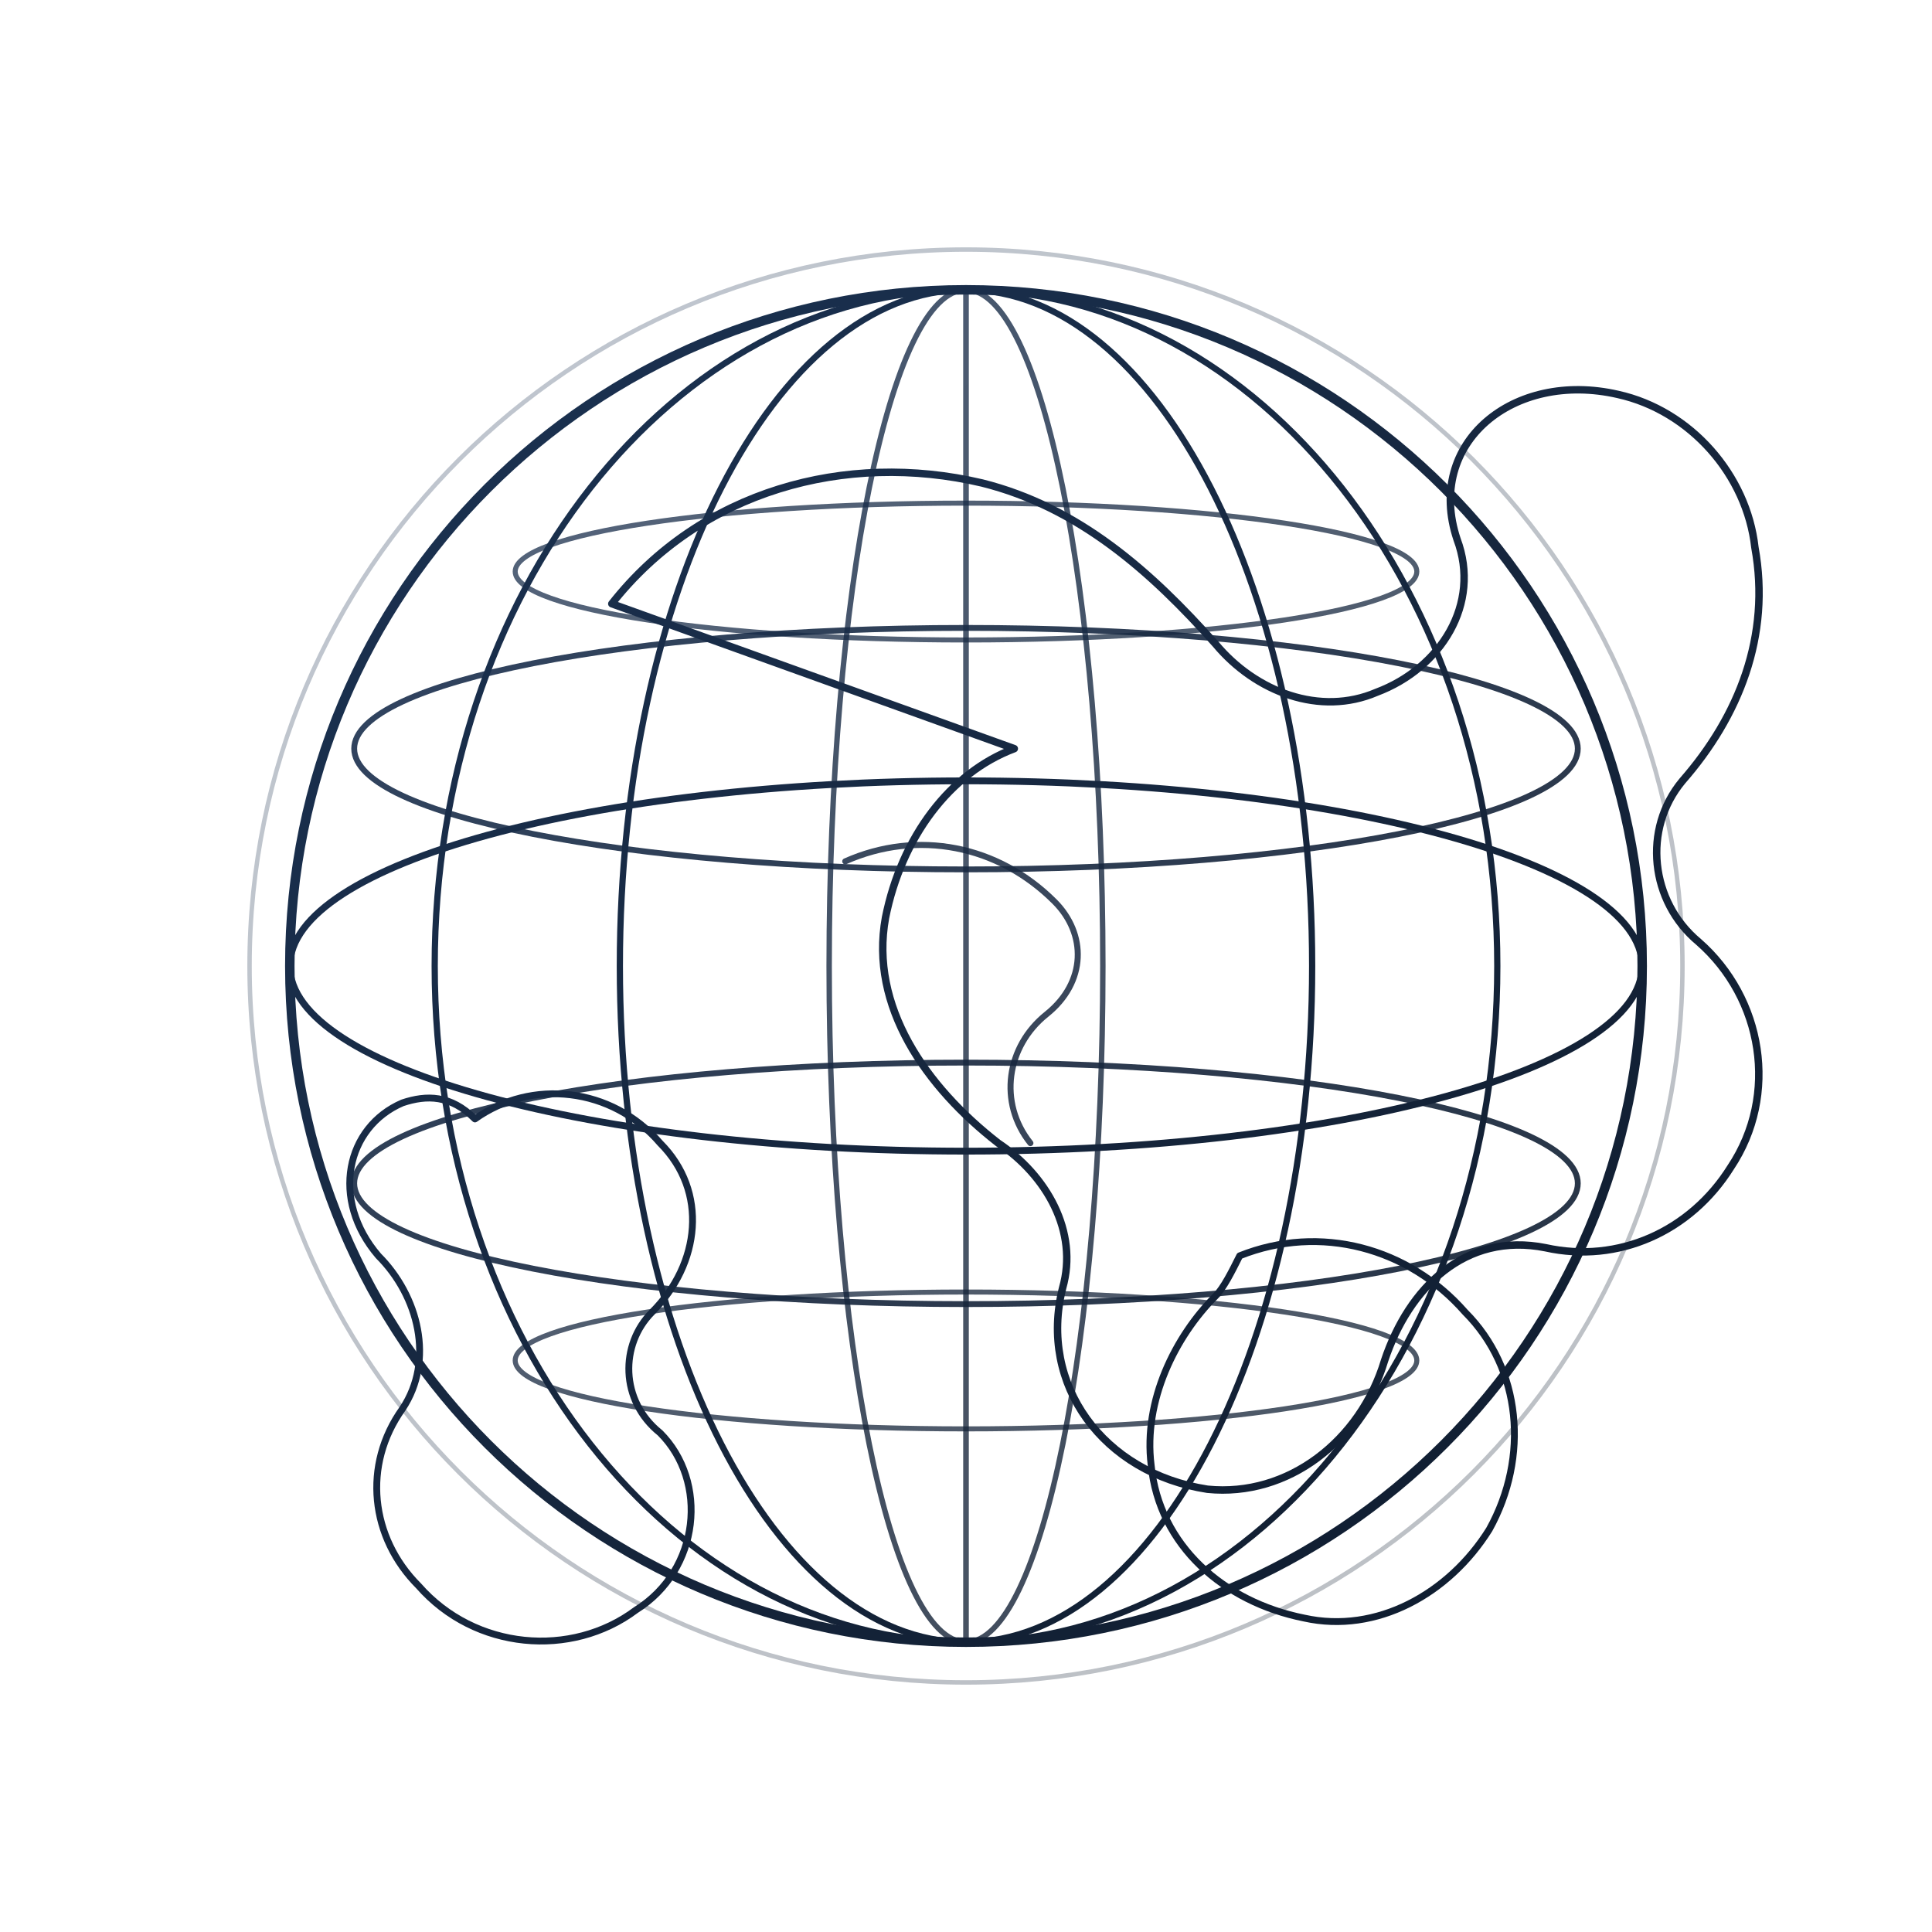
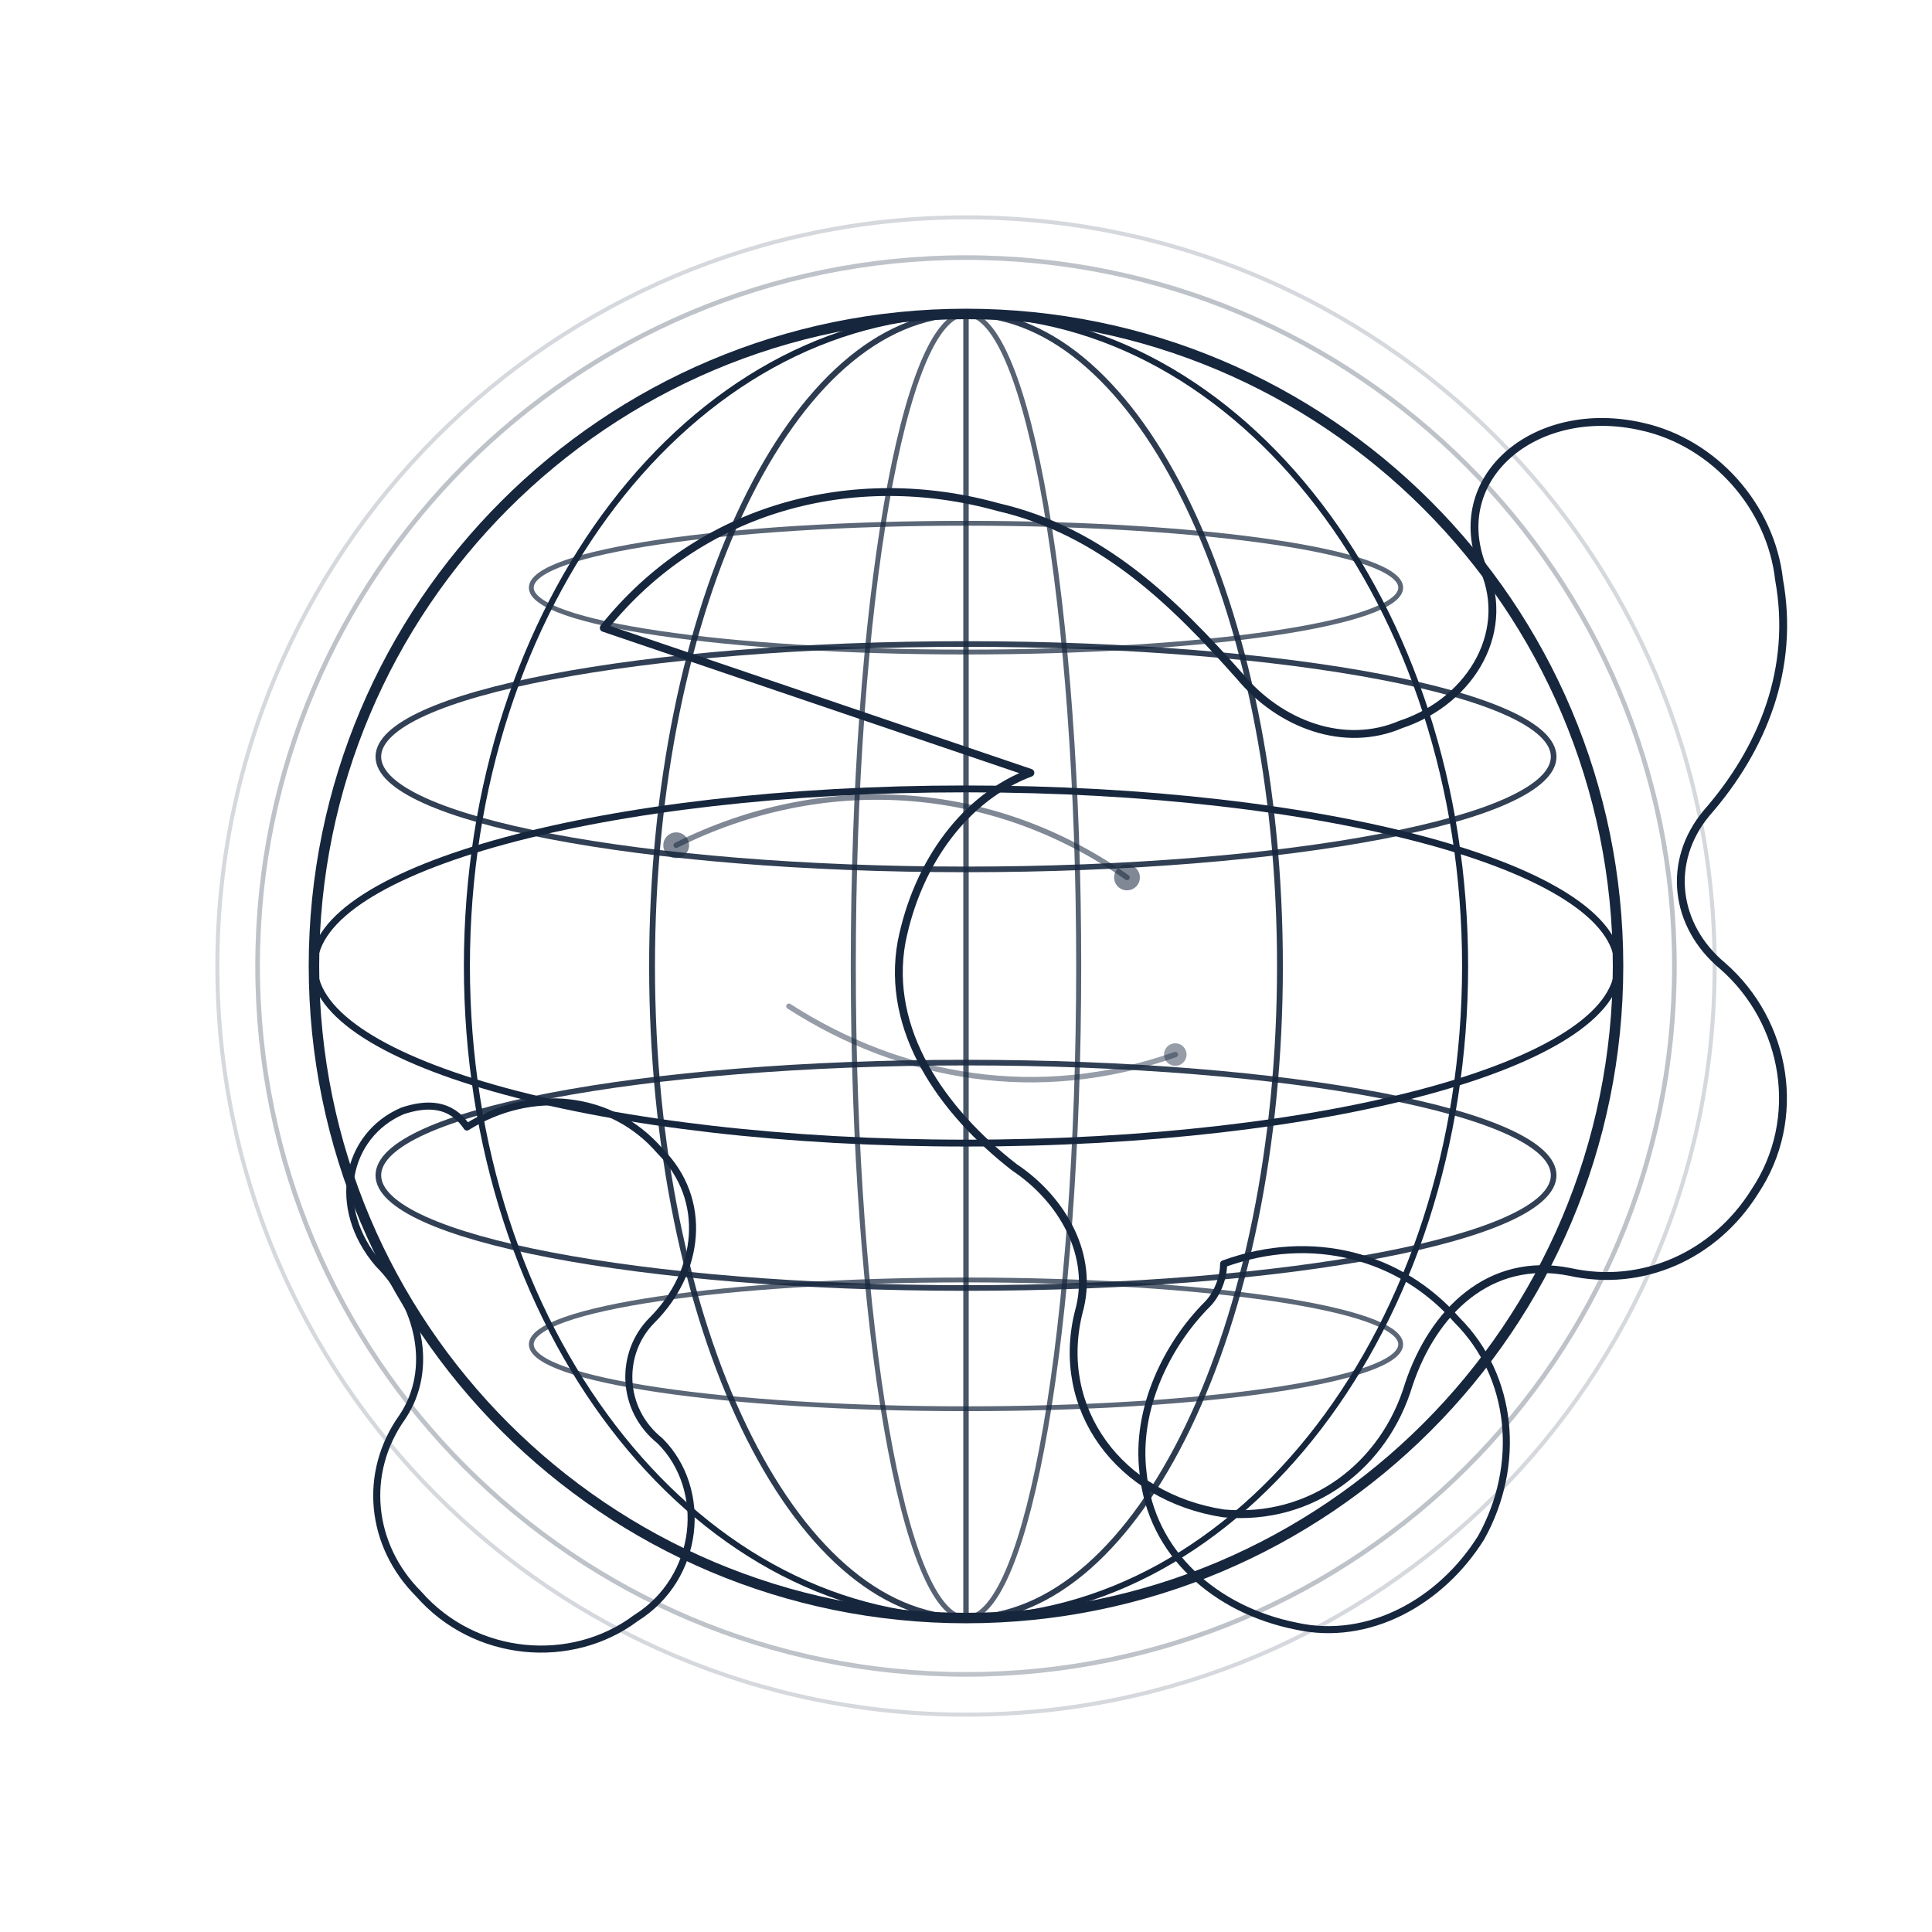
<svg xmlns="http://www.w3.org/2000/svg" width="900" height="900" viewBox="0 0 480 480" fill="none" aria-hidden="true">
-   <defs>
-     <linearGradient id="globeStroke" x1="80" y1="70" x2="400" y2="410" gradientUnits="userSpaceOnUse">
-       <stop offset="0%" stop-color="#1B3354" />
-       <stop offset="55%" stop-color="#16263D" />
-       <stop offset="100%" stop-color="#0F1C2E" />
-     </linearGradient>
-   </defs>
-   <g stroke="url(#globeStroke)" stroke-linecap="round" stroke-linejoin="round">
-     <circle cx="240" cy="240" r="178" stroke-width="1.1" opacity="0.28" />
-     <circle cx="240" cy="240" r="168" stroke-width="2.35" />
-     <ellipse cx="240" cy="240" rx="168" ry="46" stroke-width="1.7" />
-     <ellipse cx="240" cy="186" rx="152" ry="30" stroke-width="1.45" opacity="0.9" />
-     <ellipse cx="240" cy="294" rx="152" ry="30" stroke-width="1.45" opacity="0.9" />
-     <ellipse cx="240" cy="142" rx="112" ry="17" stroke-width="1.25" opacity="0.75" />
-     <ellipse cx="240" cy="338" rx="112" ry="17" stroke-width="1.25" opacity="0.75" />
-     <ellipse cx="240" cy="240" rx="34" ry="168" stroke-width="1.35" opacity="0.8" />
-     <ellipse cx="240" cy="240" rx="86" ry="168" stroke-width="1.55" />
-     <ellipse cx="240" cy="240" rx="132" ry="168" stroke-width="1.55" />
-     <line x1="240" y1="72" x2="240" y2="408" stroke-width="1.4" opacity="0.78" />
-     <path stroke-width="1.85" d="M152 150c22-28 58-38 92-30 24 6 42 22 58 40 10 12 26 18 40 12 16-6 26-22 20-38-8-24 14-42 40-36 18 4 32 20 34 38 4 22-4 42-18 58-10 12-8 30 4 40 16 14 20 38 8 56-10 16-28 24-46 20-20-4-34 10-40 28-6 20-24 34-44 32-26-4-42-26-36-50 4-14-4-28-16-36-18-14-32-34-28-56 4-20 16-36 32-42z" />
-     <path stroke-width="1.7" d="M118 278c14-10 34-8 46 6 12 12 10 30-2 42-8 8-8 22 2 30 12 12 10 34-6 44-16 12-40 10-54-6-12-12-14-30-4-44 8-12 4-28-6-38-12-14-8-32 6-38 6-2 12-2 18 4z" />
-     <path stroke-width="1.7" d="M308 312c20-8 42-2 56 14 14 14 16 36 6 54-10 16-28 26-46 22-20-4-36-18-38-38-2-16 6-32 16-42 2-2 4-6 6-10z" />
-     <path stroke-width="1.5" opacity="0.85" d="M210 214c18-8 38-4 52 10 8 8 8 20-2 28-10 8-12 22-4 32" />
+   <g stroke="#16263D" stroke-linecap="round" stroke-linejoin="round">
+     <circle cx="240" cy="240" r="186" stroke-width="1" opacity="0.18" />
+     <circle cx="240" cy="240" r="176" stroke-width="1.15" opacity="0.28" />
+     <circle cx="240" cy="240" r="162" stroke-width="2.6" />
+     <ellipse cx="240" cy="240" rx="162" ry="44" stroke-width="1.7" />
+     <ellipse cx="240" cy="188" rx="146" ry="28" stroke-width="1.4" opacity="0.88" />
+     <ellipse cx="240" cy="292" rx="146" ry="28" stroke-width="1.4" opacity="0.88" />
+     <ellipse cx="240" cy="146" rx="108" ry="16" stroke-width="1.2" opacity="0.7" />
+     <ellipse cx="240" cy="334" rx="108" ry="16" stroke-width="1.2" opacity="0.7" />
+     <ellipse cx="240" cy="240" rx="28" ry="162" stroke-width="1.25" opacity="0.72" />
+     <ellipse cx="240" cy="240" rx="78" ry="162" stroke-width="1.45" opacity="0.9" />
+     <ellipse cx="240" cy="240" rx="124" ry="162" stroke-width="1.5" />
+     <line x1="240" y1="78" x2="240" y2="402" stroke-width="1.35" opacity="0.78" />
+     <path stroke-width="1.95" d="M150 156c24-30 62-40 98-30 26 6 44 24 60 42 10 12 26 18 40 12 18-6 28-24 20-40-8-22 14-40 40-34 18 4 32 20 34 38 4 22-4 42-18 58-10 12-8 28 4 38 16 14 20 38 8 56-10 16-28 24-46 20-20-4-34 10-40 28-6 20-24 34-46 32-26-4-42-26-36-50 4-14-4-28-16-36-18-14-32-34-28-56 4-20 16-36 32-42z" />
+     <path stroke-width="1.75" d="M116 280c16-10 36-8 48 6 12 12 10 30-2 42-8 8-8 22 2 30 12 12 10 34-6 44-16 12-40 10-54-6-12-12-14-30-4-44 8-12 4-28-6-38-12-14-8-32 6-38 6-2 12-2 16 4z" />
+     <path stroke-width="1.75" d="M304 314c22-8 44-2 58 14 14 14 16 36 6 54-10 16-28 26-46 22-20-4-36-18-38-38-2-16 6-32 16-42 2-2 4-6 4-10z" />
+     <path stroke-width="1.35" opacity="0.55" d="M168 210c36-18 78-16 112 8" />
+     <path stroke-width="1.35" opacity="0.45" d="M196 250c28 18 62 24 96 12" />
+     <circle cx="168" cy="210" r="3.2" fill="#16263D" stroke="none" opacity="0.55" />
+     <circle cx="280" cy="218" r="3.2" fill="#16263D" stroke="none" opacity="0.55" />
+     <circle cx="292" cy="262" r="2.8" fill="#16263D" stroke="none" opacity="0.45" />
  </g>
</svg>
